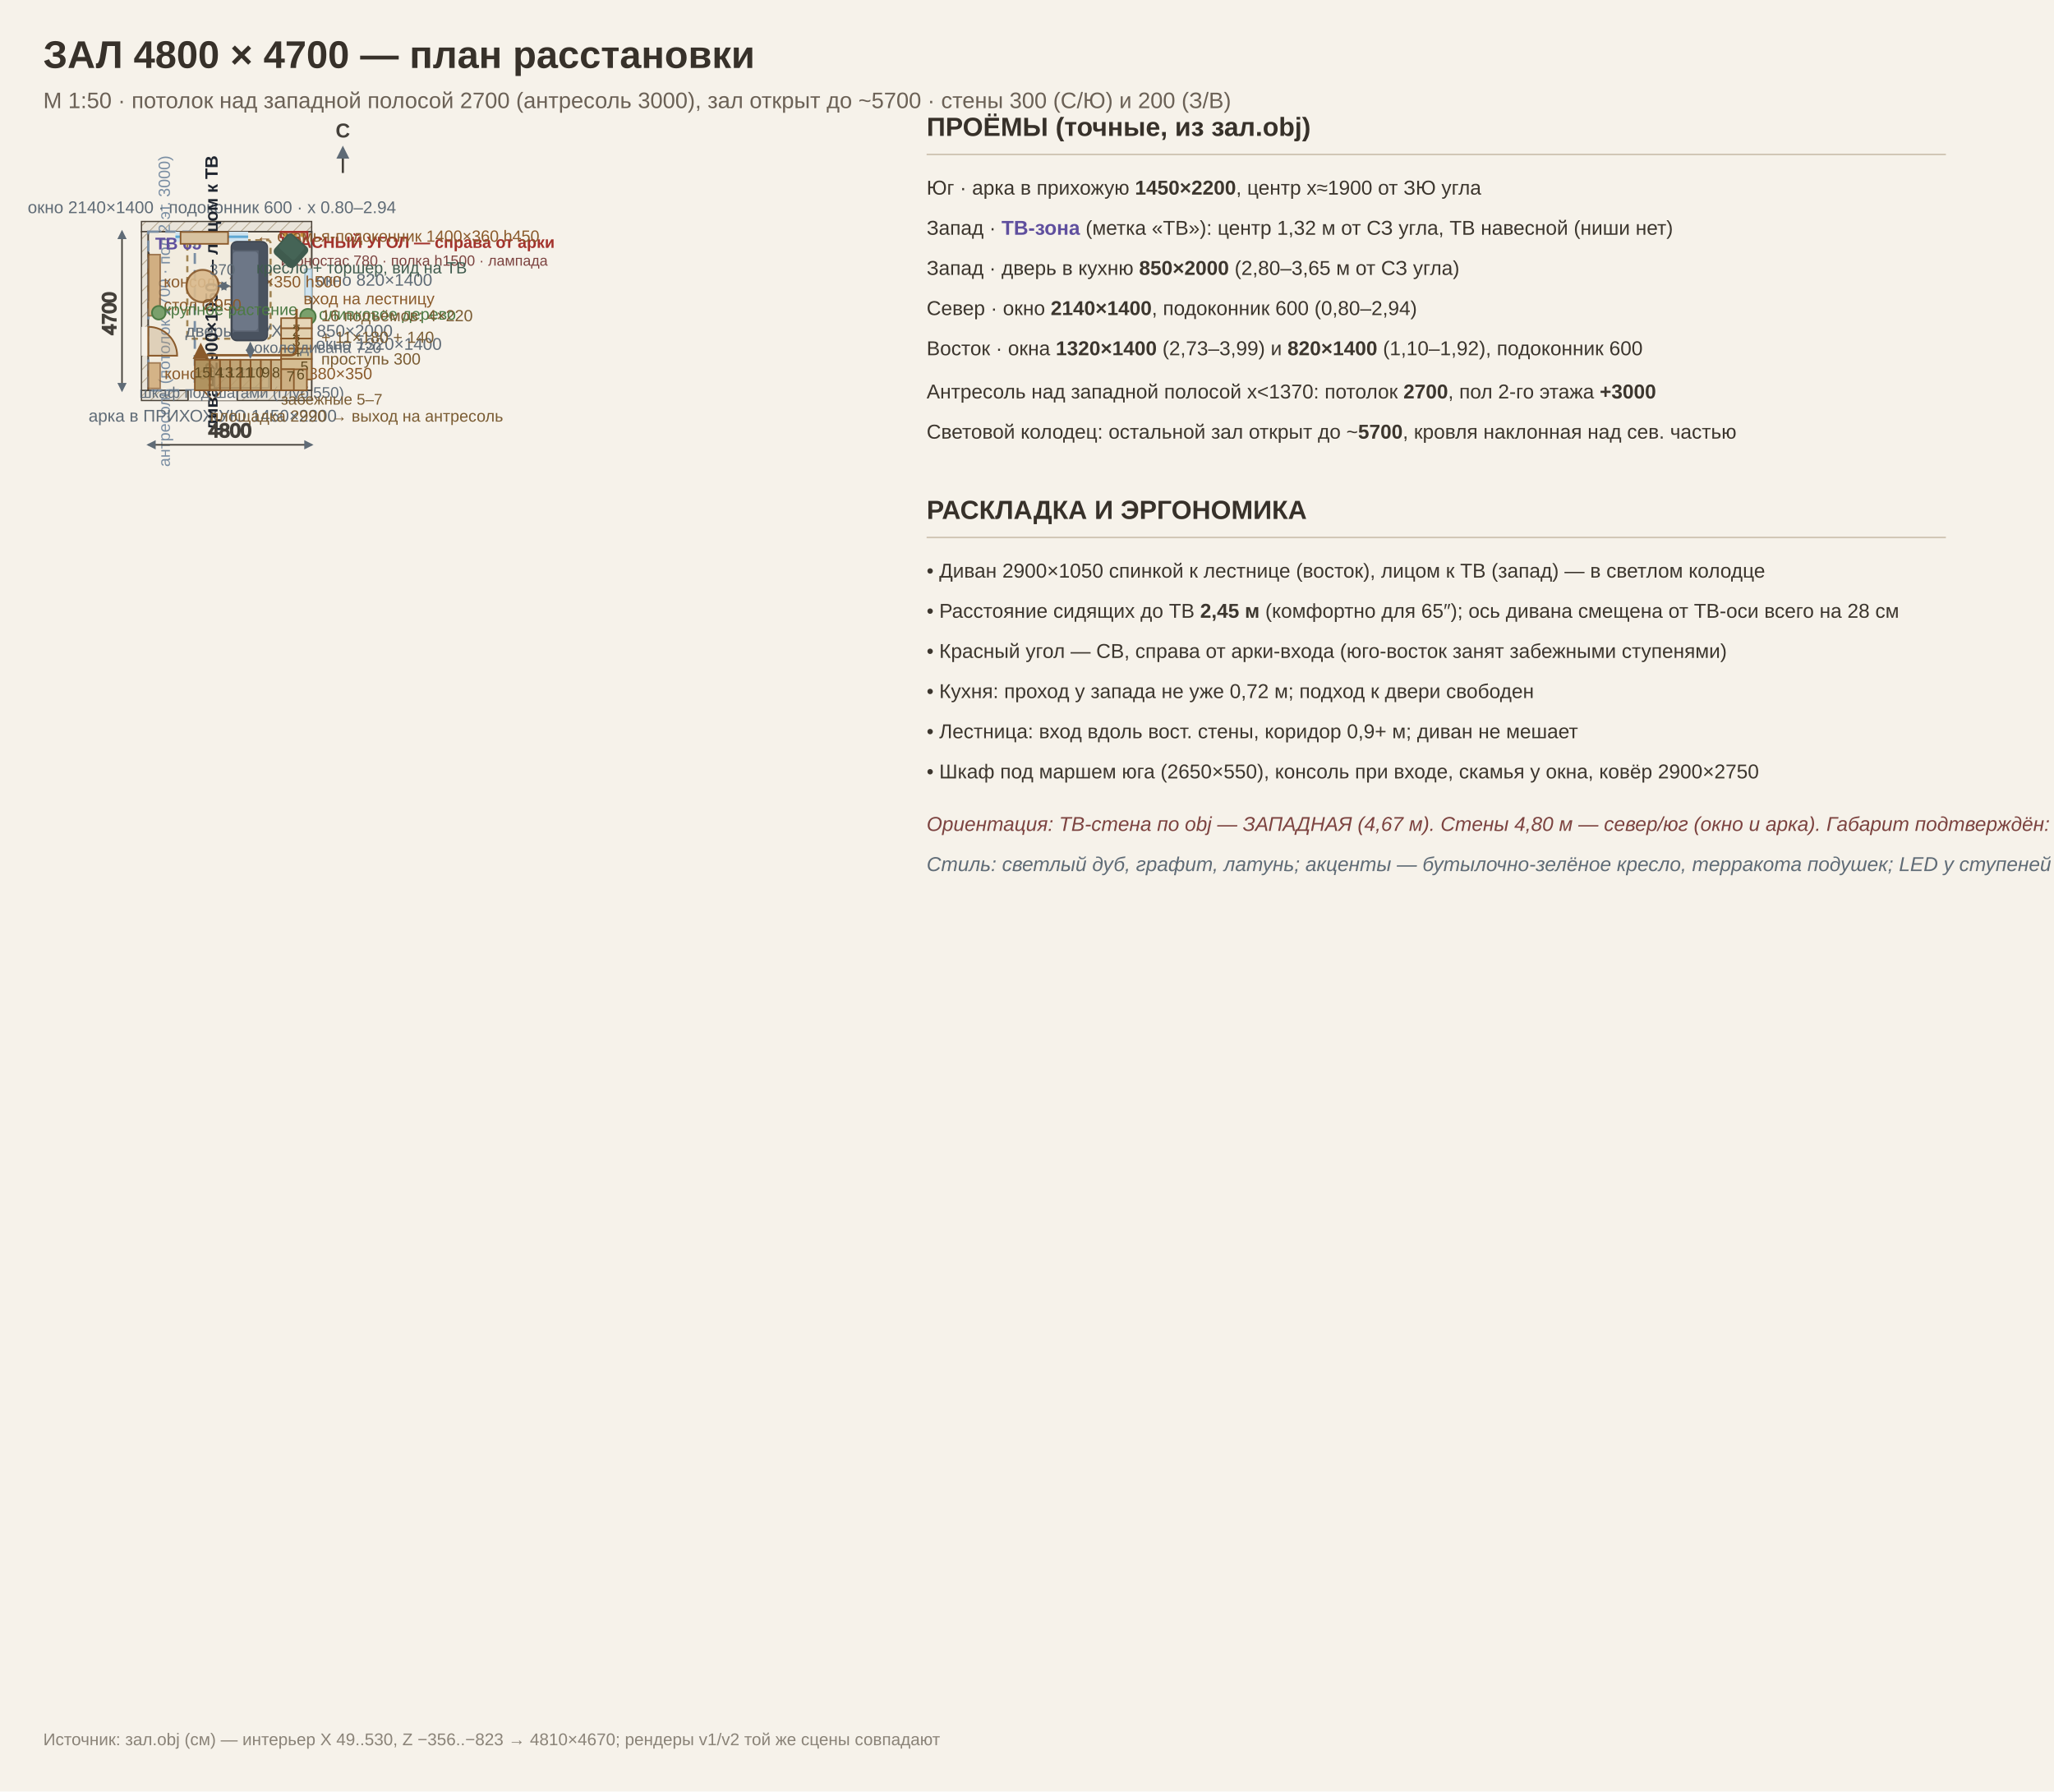
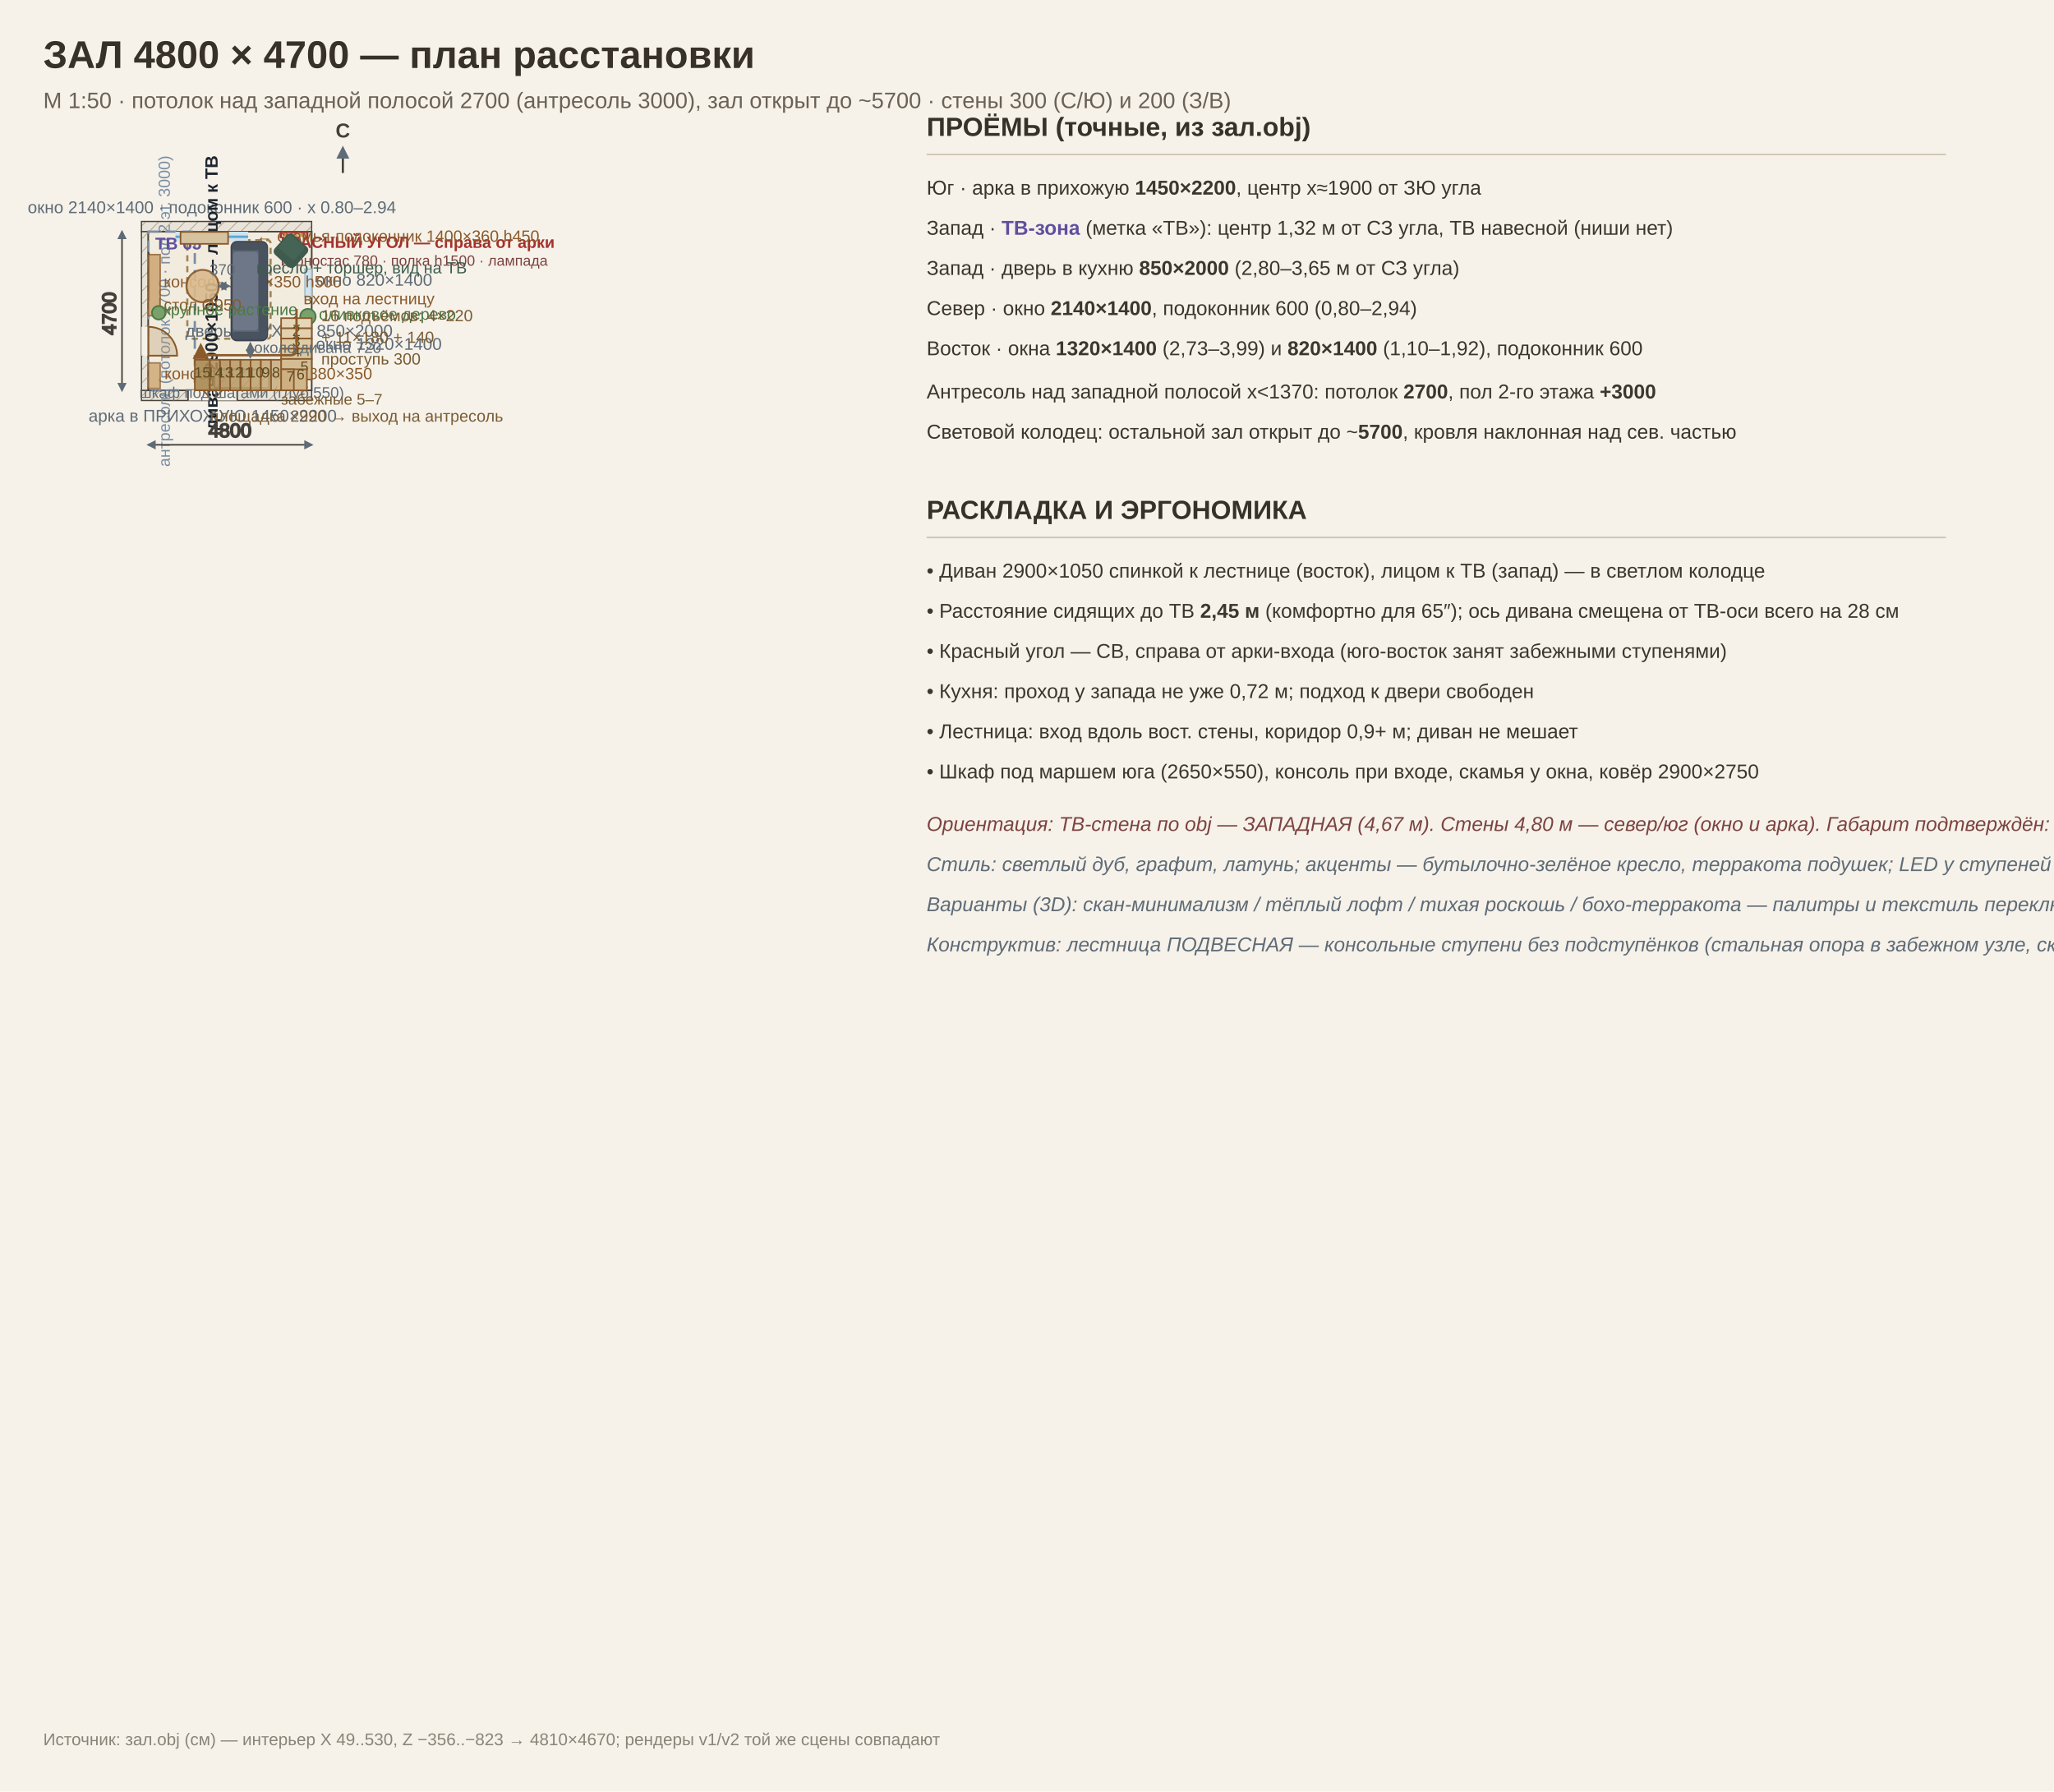
<svg xmlns="http://www.w3.org/2000/svg" viewBox="0 0 1330 1160" font-family="Segoe UI, Arial, sans-serif">
  <defs>
    <pattern id="hatch" patternUnits="userSpaceOnUse" width="6" height="6" patternTransform="rotate(45)">
      <rect width="6" height="6" fill="#e9e4da" />
      <line x1="0" y1="0" x2="0" y2="6" stroke="#b9ac97" stroke-width="1.2" />
    </pattern>
    <marker id="arr" viewBox="0 0 10 10" refX="8" refY="5" markerWidth="7" markerHeight="7" orient="auto-start-reverse">
      <path d="M0,0 L10,5 L0,10 z" fill="#8a5a2b" />
    </marker>
    <marker id="arrd" viewBox="0 0 10 10" refX="8" refY="5" markerWidth="6" markerHeight="6" orient="auto-start-reverse">
      <path d="M0,0 L10,5 L0,10 z" fill="#5f6b76" />
    </marker>
  </defs>
  <rect width="1330" height="1160" fill="#f6f2ea" />
  <text x="28" y="44" font-size="25" font-weight="700" fill="#37312a">ЗАЛ 4800 × 4700 — план расстановки</text>
  <text x="28" y="70" font-size="14.5" fill="#6b6156">М 1:50 · потолок над западной полосой 2700 (антресоль 3000), зал открыт до ~5700 · стены 300 (С/Ю) и 200 (З/В)</text>
  <g transform="translate(96,150)">
    <rect x="-4.4" y="-6.6" width="110.2" height="6.6" fill="url(#hatch)" stroke="#4a4238" stroke-width="0.8" />
    <rect x="-4.4" y="102.74" width="110.2" height="6.6" fill="url(#hatch)" stroke="#4a4238" stroke-width="0.8" />
    <rect x="-4.4" y="0" width="4.4" height="102.74" fill="url(#hatch)" stroke="#4a4238" stroke-width="0.8" />
    <rect x="101.42" y="0" width="4.4" height="102.74" fill="url(#hatch)" stroke="#4a4238" stroke-width="0.8" />
    <rect x="0" y="0" width="105.82" height="102.74" fill="#f2ecdf" stroke="#4a4238" stroke-width="1" />
    <rect x="0" y="0" width="30.14" height="102.74" fill="none" stroke="#7a8ea3" stroke-width="1.5" stroke-dasharray="7 4" />
    <text x="14" y="51.5" font-size="10.5" fill="#7a8ea3" text-anchor="middle" transform="rotate(-90 14 51.5)">антресоль (потолок 2700 · пол 2 эт. 3000)</text>
    <rect x="25.3" y="5.5" width="53.9" height="63.8" rx="2" fill="none" stroke="#a08454" stroke-width="1.4" stroke-dasharray="4 3" />
    <rect x="17.6" y="0" width="47.08" height="6.6" fill="#cfe3ef" />
    <line x1="17.6" y1="3.3" x2="64.68" y2="3.3" stroke="#5fa8d3" stroke-width="1.6" />
    <text x="41.2" y="-12" font-size="11" fill="#5f6b76" text-anchor="middle">окно 2140×1400 · подоконник 600 · x 0.80–2.94</text>
    <rect x="101.42" y="60.06" width="4.4" height="29.04" fill="#cfe3ef" stroke="#9db9c9" stroke-width="0.8" />
    <rect x="101.42" y="24.2" width="4.4" height="18.04" fill="#cfe3ef" stroke="#9db9c9" stroke-width="0.8" />
    <text x="108.5" y="76.5" font-size="11" fill="#5f6b76">окно 1320×1400</text>
    <text x="108.5" y="35" font-size="11" fill="#5f6b76">окно 820×1400</text>
    <rect x="25.74" y="102.74" width="31.9" height="6.6" fill="#f6f2ea" />
    <line x1="25.74" y1="102.74" x2="25.74" y2="109.34" stroke="#4a4238" />
    <line x1="57.64" y1="102.74" x2="57.64" y2="109.34" stroke="#4a4238" />
    <path d="M41.7,109.34 L35.6,102.74 L47.8,102.74 z" fill="none" stroke="#8a5a2b" stroke-width="1.1" />
    <text x="41.7" y="123" font-size="11" fill="#5f6b76" text-anchor="middle">арка в ПРИХОЖУЮ 1450×2200</text>
    <rect x="-4.4" y="61.6" width="4.4" height="18.7" fill="#f6f2ea" />
    <path d="M0,61.6 A18.7,18.7 0 0 1 18.7,80.3 L0,80.3 z" fill="#b99a72" fill-opacity="0.35" stroke="#8a5a2b" stroke-width="1.1" />
    <text x="24" y="68" font-size="11" fill="#5f6b76">дверь в КУХНЮ 850×2000</text>
    <g>
      <rect x="85.8" y="0.2" width="17.2" height="3.4" fill="#b8402f" fill-opacity="0.18" />
      <circle cx="88.8" cy="1.9" r="1.6" fill="#c8973f" />
      <circle cx="94.4" cy="1.9" r="2" fill="#c8973f" />
      <circle cx="100" cy="1.9" r="1.6" fill="#c8973f" />
      <path d="M85.8,4.2 V0.2 H103 V4.2" fill="none" stroke="#a3322c" stroke-width="1.4" />
      <text x="85.8" y="10.5" font-size="10.5" font-weight="700" fill="#a3322c">КРАСНЫЙ УГОЛ — справа от арки</text>
      <text x="85.8" y="22" font-size="9.5" fill="#7c4340">иконостас 780 · полка h1500 · лампада</text>
    </g>
    <rect x="0" y="13.5" width="0.9" height="31.3" fill="#33343a" />
    <text x="4.5" y="11.5" font-size="11" font-weight="700" fill="#5f4f9e">ТВ 65″</text>
    <rect x="0" y="14.85" width="7.7" height="39.6" fill="#c9a06a" opacity="0.8" stroke="#8a5a2b" stroke-width="1" />
    <text x="10" y="36" font-size="10.5" fill="#8a5a2b">консоль 1800×350 h500</text>
    <g transform="translate(53.9,6.6)">
      <rect x="0" y="0" width="23.1" height="63.8" rx="3.5" fill="#5b6472" stroke="#3e4550" stroke-width="1.2" />
      <rect x="17.6" y="1.8" width="5.5" height="60.2" rx="2" fill="#49525f" />
      <rect x="0.4" y="0.6" width="22.3" height="4.9" rx="2" fill="#49525f" />
      <rect x="0.4" y="58.3" width="22.3" height="4.9" rx="2" fill="#49525f" />
      <rect x="0.9" y="6.4" width="16.2" height="51" rx="2" fill="#6d7787" />
      <text x="-9" y="33" font-size="11.5" font-weight="600" fill="#202630" transform="rotate(-90 -9 33)" text-anchor="middle">диван 2900×1050 — лицом к ТВ</text>
    </g>
    <circle cx="35.2" cy="35.2" r="10.45" fill="#d9b98c" opacity="0.9" stroke="#8a5a2b" stroke-width="1.3" />
    <text x="35.2" y="51" font-size="10.5" fill="#8a5a2b" text-anchor="middle">стол Ø950</text>
    <rect x="20.9" y="0.2" width="30.8" height="7.7" fill="#d7c2a0" stroke="#8a5a2b" stroke-width="1" />
    <text x="70" y="6.5" font-size="10.5" fill="#8a5a2b">← скамья-подоконник 1400×360 h450</text>
    <g transform="rotate(42 92.5 13)">
      <rect x="83.2" y="3.8" width="17.6" height="17.6" rx="3" fill="#3f5b4e" />
      <rect x="84.2" y="5" width="13.4" height="11.4" rx="1.6" fill="#4a6a5c" opacity="0.6" />
    </g>
    <text x="70" y="27" font-size="10.5" fill="#3f5b4e">кресло + торшер, вид на ТВ</text>
    <circle cx="103.4" cy="55" r="5" fill="#7aa06c" stroke="#4d7a44" stroke-width="1.1" />
    <text x="110.5" y="57" font-size="10.5" fill="#4d7a44">оливковое дерево</text>
    <circle cx="6.8" cy="52.5" r="4.4" fill="#7aa06c" stroke="#4d7a44" stroke-width="1.1" />
    <text x="10" y="54" font-size="10.5" fill="#4d7a44">крупное растение</text>
    <rect x="0" y="85" width="7.7" height="16.5" fill="#c9a06a" opacity="0.75" stroke="#8a5a2b" stroke-width="1" />
    <text x="10.5" y="95.5" font-size="10.5" fill="#8a5a2b">консоль при входе 880×350</text>
    <rect x="42.9" y="89.1" width="35.2" height="12.1" fill="url(#hatch)" stroke="#5f6b76" stroke-width="1.1" />
    <text x="60.5" y="107.6" font-size="10" fill="#5f6b76" text-anchor="middle">шкаф под шагами (глуб 550)</text>
    <g font-size="9.5" fill="#5f4a20">
      <rect x="86.02" y="56" width="19.8" height="6.6" fill="#e6d6b8" stroke="#8a5a2b" />
      <text x="95.9" y="61" text-anchor="middle">1</text>
      <rect x="86.02" y="62.6" width="19.8" height="6.6" fill="#e2d1b0" stroke="#8a5a2b" />
      <text x="95.9" y="67.6" text-anchor="middle">2</text>
      <rect x="86.02" y="69.2" width="19.8" height="6.6" fill="#ddcba6" stroke="#8a5a2b" />
      <text x="95.9" y="74.2" text-anchor="middle">3</text>
      <rect x="86.02" y="75.8" width="19.8" height="6.6" fill="#d9c69d" stroke="#8a5a2b" />
      <text x="95.9" y="80.8" text-anchor="middle">4</text>
      <path d="M86.02,82.4 H105.82 V95.7 H95 L86.02,89 z" fill="#d5bd93" stroke="#8a5a2b" />
      <text x="98.5" y="90.6">5</text>
      <path d="M86.02,89.1 H102.72 V102.74 H86.02 z" fill="#d1b78c" stroke="#8a5a2b" />
      <text x="96" y="95.6">6</text>
      <path d="M86.02,89.1 H94.28 V102.74 H86.02 z" fill="#cdaf82" stroke="#8a5a2b" />
      <text x="89.5" y="97">7</text>
      <rect x="79.42" y="82.94" width="6.6" height="19.8" fill="#c7ad7f" stroke="#8a5a2b" fill-opacity="0.85" />
      <text x="82.7" y="94.4" text-anchor="middle">8</text>
      <rect x="72.82" y="82.94" width="6.6" height="19.8" fill="#c3a877" stroke="#8a5a2b" fill-opacity="0.85" />
      <text x="76.1" y="94.4" text-anchor="middle">9</text>
      <rect x="66.22" y="82.94" width="6.6" height="19.8" fill="#bfa370" stroke="#8a5a2b" fill-opacity="0.85" />
      <text x="69.5" y="94.4" text-anchor="middle">10</text>
      <rect x="59.62" y="82.94" width="6.6" height="19.8" fill="#bb9e6a" stroke="#8a5a2b" fill-opacity="0.85" />
      <text x="62.9" y="94.4" text-anchor="middle">11</text>
      <rect x="53.02" y="82.94" width="6.6" height="19.8" fill="#b79964" stroke="#8a5a2b" fill-opacity="0.85" />
      <text x="56.3" y="94.4" text-anchor="middle">12</text>
      <rect x="46.42" y="82.94" width="6.6" height="19.8" fill="#b3935e" stroke="#8a5a2b" fill-opacity="0.85" />
      <text x="49.7" y="94.4" text-anchor="middle">13</text>
      <rect x="39.82" y="82.94" width="6.6" height="19.8" fill="#af8d58" stroke="#8a5a2b" fill-opacity="0.85" />
      <text x="43.1" y="94.4" text-anchor="middle">14</text>
      <rect x="30.14" y="82.94" width="9.68" height="19.8" fill="#a98a53" stroke="#8a5a2b" fill-opacity="0.9" />
      <text x="35" y="94.4" text-anchor="middle">15</text>
    </g>
    <path d="M96,50 V76 q0,4 -4,4 H38 q-4,0 -4,-4 v-2" fill="none" stroke="#8a5a2b" stroke-width="1.5" marker-end="url(#arr)" />
    <text x="100.5" y="47" font-size="10.5" fill="#8a5a2b">вход на лестницу</text>
    <text x="40" y="123" font-size="10.5" fill="#7a5c33">площадка 2990 → выход на антресоль</text>
    <text x="112" y="58" font-size="10.5" fill="#7a5c33">16 подъёмов: 4×220</text>
    <text x="112" y="72" font-size="10.5" fill="#7a5c33">+ 11×180 + 140</text>
    <text x="112" y="86" font-size="10.5" fill="#7a5c33">проступь 300</text>
    <text x="86" y="112" font-size="10" fill="#7a5c33">забежные 5–7</text>
    <line x1="45.8" y1="35.2" x2="52.2" y2="35.2" stroke="#5f6b76" stroke-width="1" marker-start="url(#arrd)" marker-end="url(#arrd)" />
    <text x="48" y="28" font-size="10" fill="#5f6b76" text-anchor="middle">370</text>
    <line x1="66.1" y1="72.4" x2="66.1" y2="81.2" stroke="#5f6b76" stroke-width="1" marker-start="url(#arrd)" marker-end="url(#arrd)" />
    <text x="68.5" y="78.5" font-size="10" fill="#5f6b76">около дивана 720</text>
    <g stroke="#44403a" stroke-width="1" fill="#44403a" font-size="12.5">
      <line x1="0" y1="138" x2="105.82" y2="138" marker-start="url(#arrd)" marker-end="url(#arrd)" />
      <text x="52.9" y="133" text-anchor="middle">4800</text>
      <line x1="-17" y1="0" x2="-17" y2="102.74" marker-start="url(#arrd)" marker-end="url(#arrd)" />
      <text x="-21" y="53" transform="rotate(-90 -21 53)" text-anchor="middle">4700</text>
    </g>
    <g transform="translate(126,-54)">
      <line x1="0" y1="16" x2="0" y2="0" stroke="#44403a" stroke-width="1.4" marker-end="url(#arrd)" />
      <text y="-7" fill="#44403a" font-size="13" font-weight="700" text-anchor="middle">С</text>
    </g>
  </g>
  <g transform="translate(600,88)" font-size="13" fill="#3c362e">
    <text x="0" y="0" font-size="17" font-weight="700" fill="#37312a">ПРОЁМЫ (точные, из зал.obj)</text>
    <line x1="0" y1="12" x2="660" y2="12" stroke="#cfc4b2" />
    <text x="0" y="38">Юг · арка в прихожую <tspan font-weight="700">1450×2200</tspan>, центр x≈1900 от ЗЮ угла</text>
    <text x="0" y="64">Запад · <tspan fill="#5f4f9e" font-weight="700">ТВ-зона</tspan> (метка «ТВ»): центр 1,32 м от СЗ угла, ТВ навесной (ниши нет)</text>
    <text x="0" y="90">Запад · дверь в кухню <tspan font-weight="700">850×2000</tspan> (2,80–3,65 м от СЗ угла)</text>
    <text x="0" y="116">Север · окно <tspan font-weight="700">2140×1400</tspan>, подоконник 600 (0,80–2,94)</text>
    <text x="0" y="142">Восток · окна <tspan font-weight="700">1320×1400</tspan> (2,73–3,99) и <tspan font-weight="700">820×1400</tspan> (1,10–1,92), подоконник 600</text>
    <text x="0" y="170">Антресоль над западной полосой x&lt;1370: потолок <tspan font-weight="700">2700</tspan>, пол 2-го этажа <tspan font-weight="700">+3000</tspan>
    </text>
    <text x="0" y="196">Световой колодец: остальной зал открыт до ~<tspan font-weight="700">5700</tspan>, кровля наклонная над сев. частью</text>
    <text x="0" y="248" font-size="17" font-weight="700" fill="#37312a">РАСКЛАДКА И ЭРГОНОМИКА</text>
    <line x1="0" y1="260" x2="660" y2="260" stroke="#cfc4b2" />
    <text x="0" y="286">• Диван 2900×1050 спинкой к лестнице (восток), лицом к ТВ (запад) — в светлом колодце</text>
    <text x="0" y="312">• Расстояние сидящих до ТВ <tspan font-weight="700">2,45 м</tspan> (комфортно для 65″); ось дивана смещена от ТВ-оси всего на 28 см</text>
    <text x="0" y="338">• Красный угол — СВ, справа от арки-входа (юго-восток занят забежными ступенями)</text>
    <text x="0" y="364">• Кухня: проход у запада не уже 0,72 м; подход к двери свободен</text>
    <text x="0" y="390">• Лестница: вход вдоль вост. стены, коридор 0,9+ м; диван не мешает</text>
    <text x="0" y="416">• Шкаф под маршем юга (2650×550), консоль при входе, скамья у окна, ковёр 2900×2750</text>
    <text x="0" y="450" fill="#7c4340" font-style="italic">Ориентация: ТВ-стена по obj — ЗАПАДНАЯ (4,67 м). Стены 4,80 м — север/юг (окно и арка). Габарит подтверждён: 481×467.</text>
    <text x="0" y="476" fill="#5f6b76" font-style="italic">Стиль: светлый дуб, графит, латунь; акценты — бутылочно-зелёное кресло, терракота подушек; LED у ступеней и антресольных спотов.</text>
+     <text x="0" y="502" fill="#5f6b76" font-style="italic">Варианты (3D): скан-минимализм / тёплый лофт / тихая роскошь / бохо-терракота — палитры и текстиль переключаются в viz.html.</text>
+     <text x="0" y="528" fill="#5f6b76" font-style="italic">Конструктив: лестница ПОДВЕСНАЯ — консольные ступени без подступёнков (стальная опора в забежном узле, скрытая косынка у антресоли), LED-пояс под проступью. Рамы окон — профиль с импостом (антрацит, в бохо — дуб).</text>
  </g>
  <text x="28" y="1130" font-size="11" fill="#8a8378">Источник: зал.obj (см) — интерьер X 49..530, Z −356..−823 → 4810×4670; рендеры v1/v2 той же сцены совпадают</text>
</svg>
